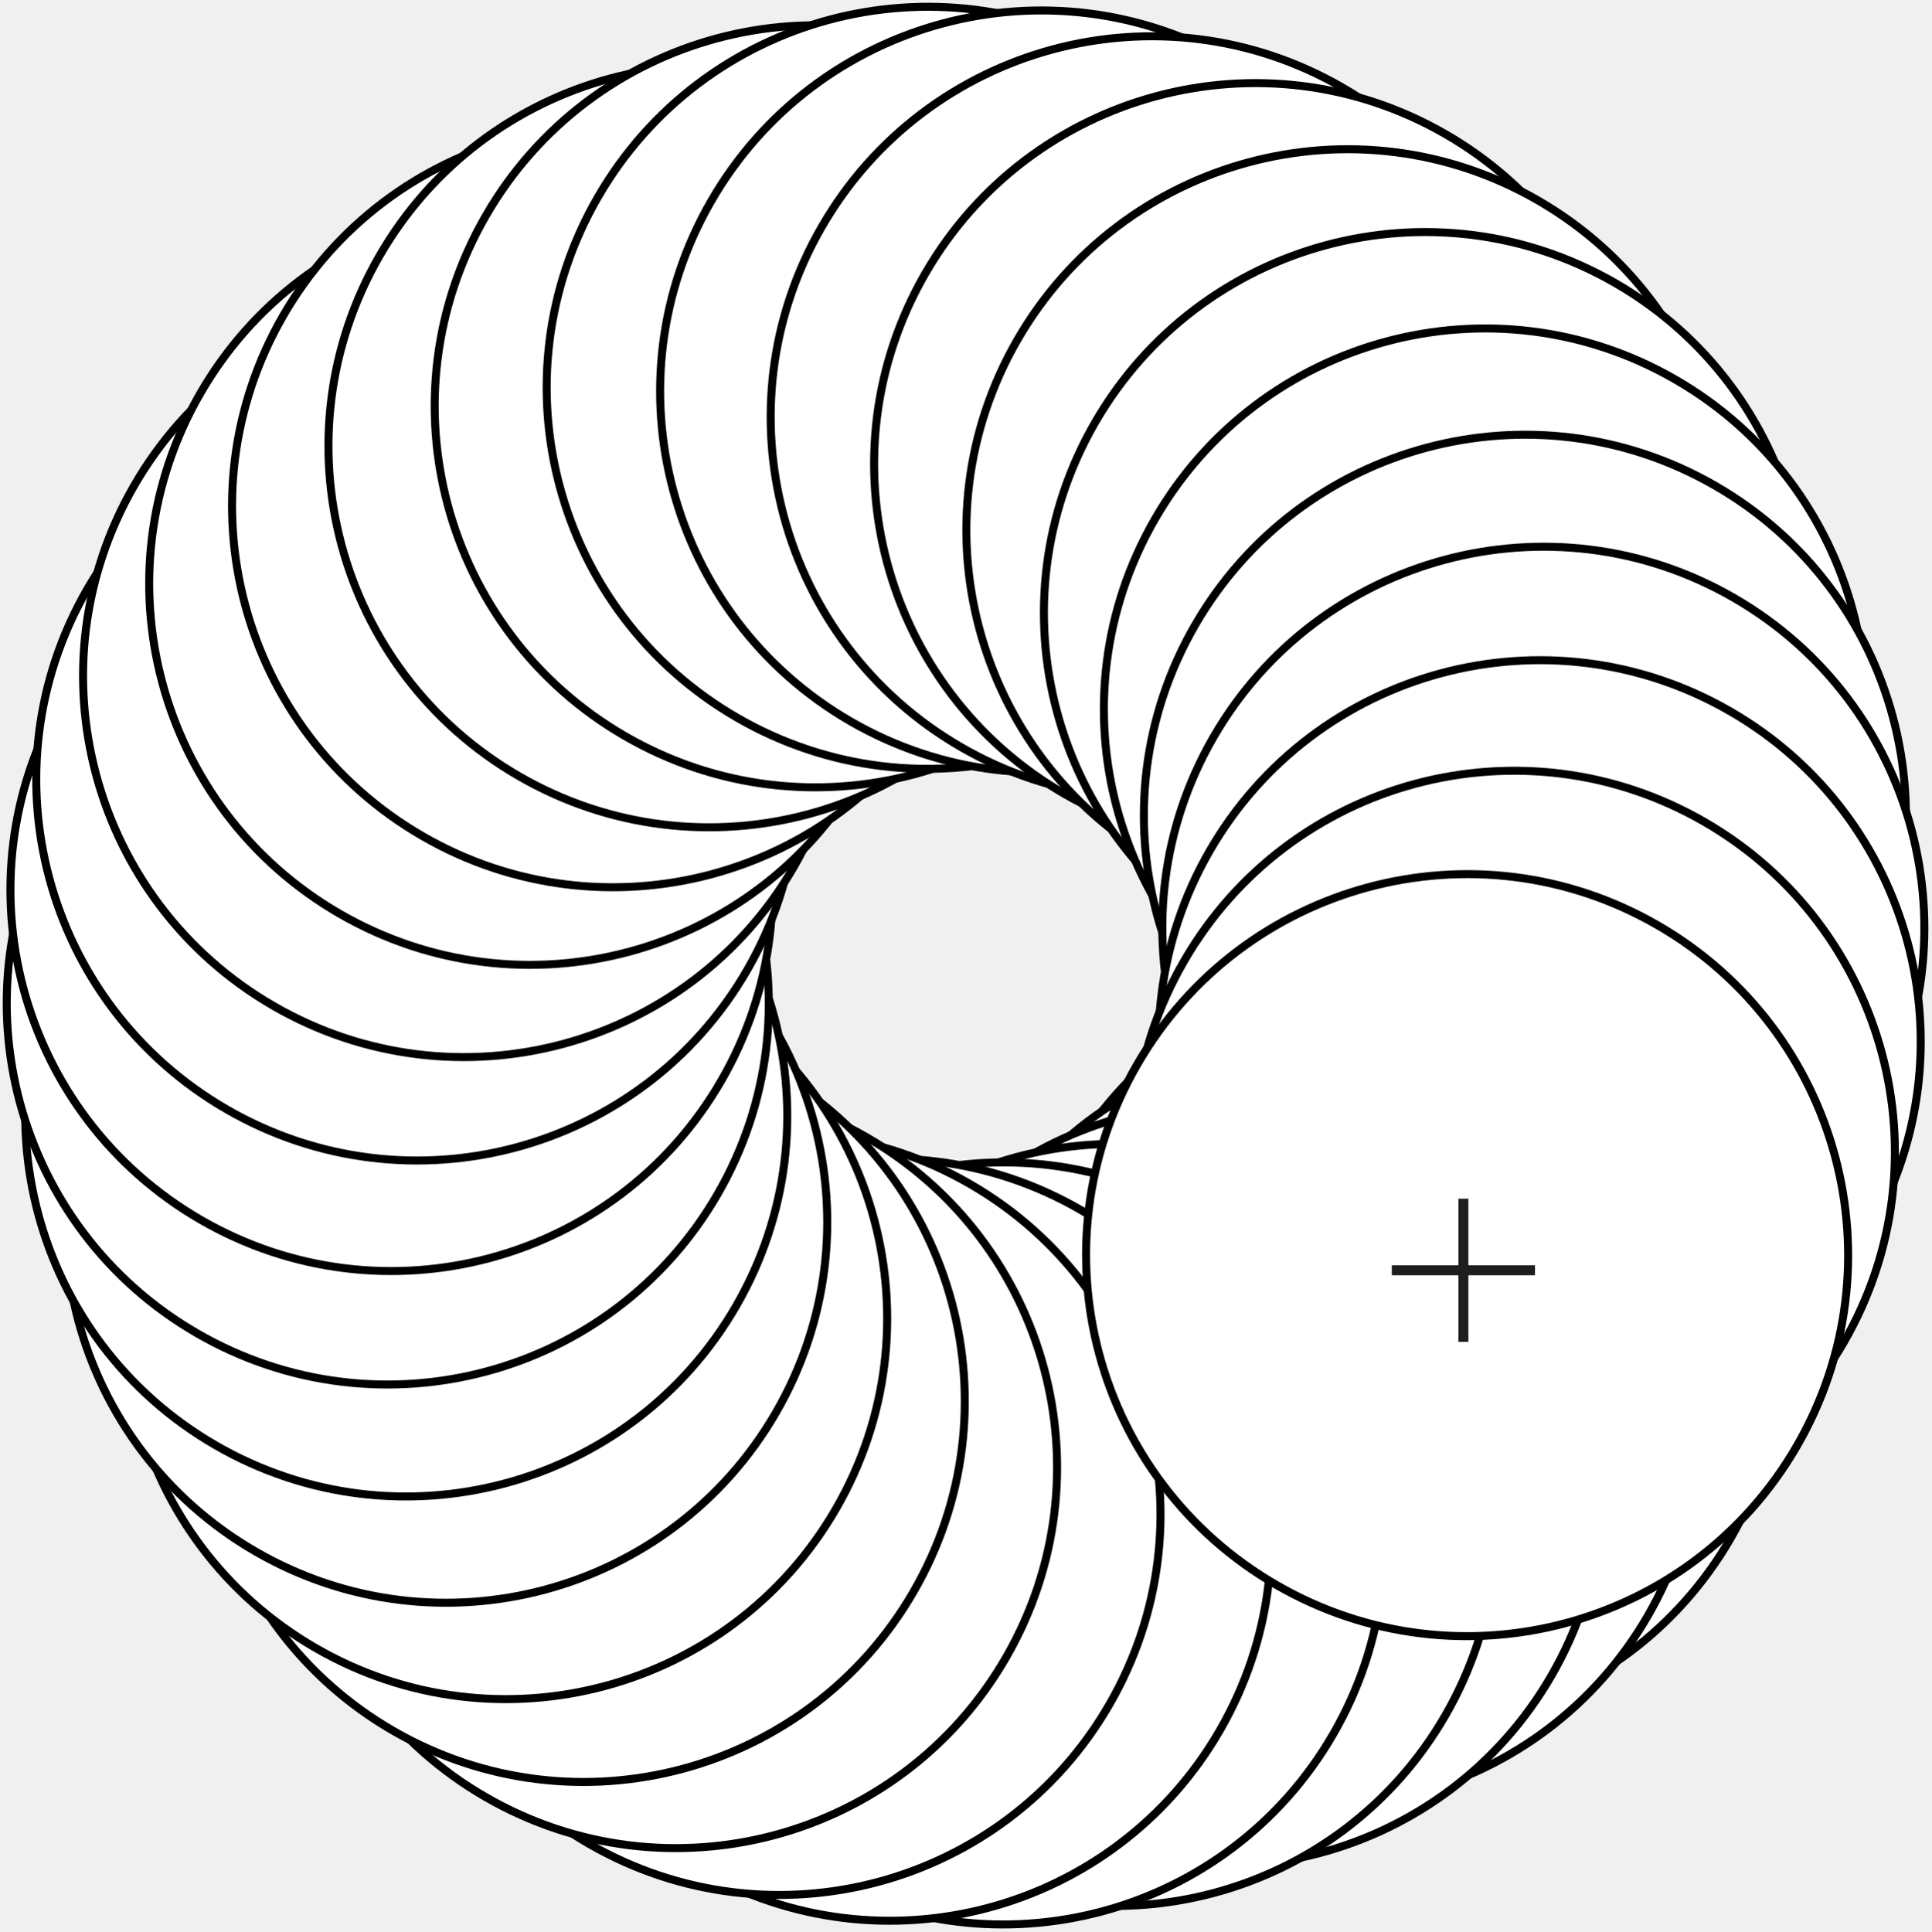
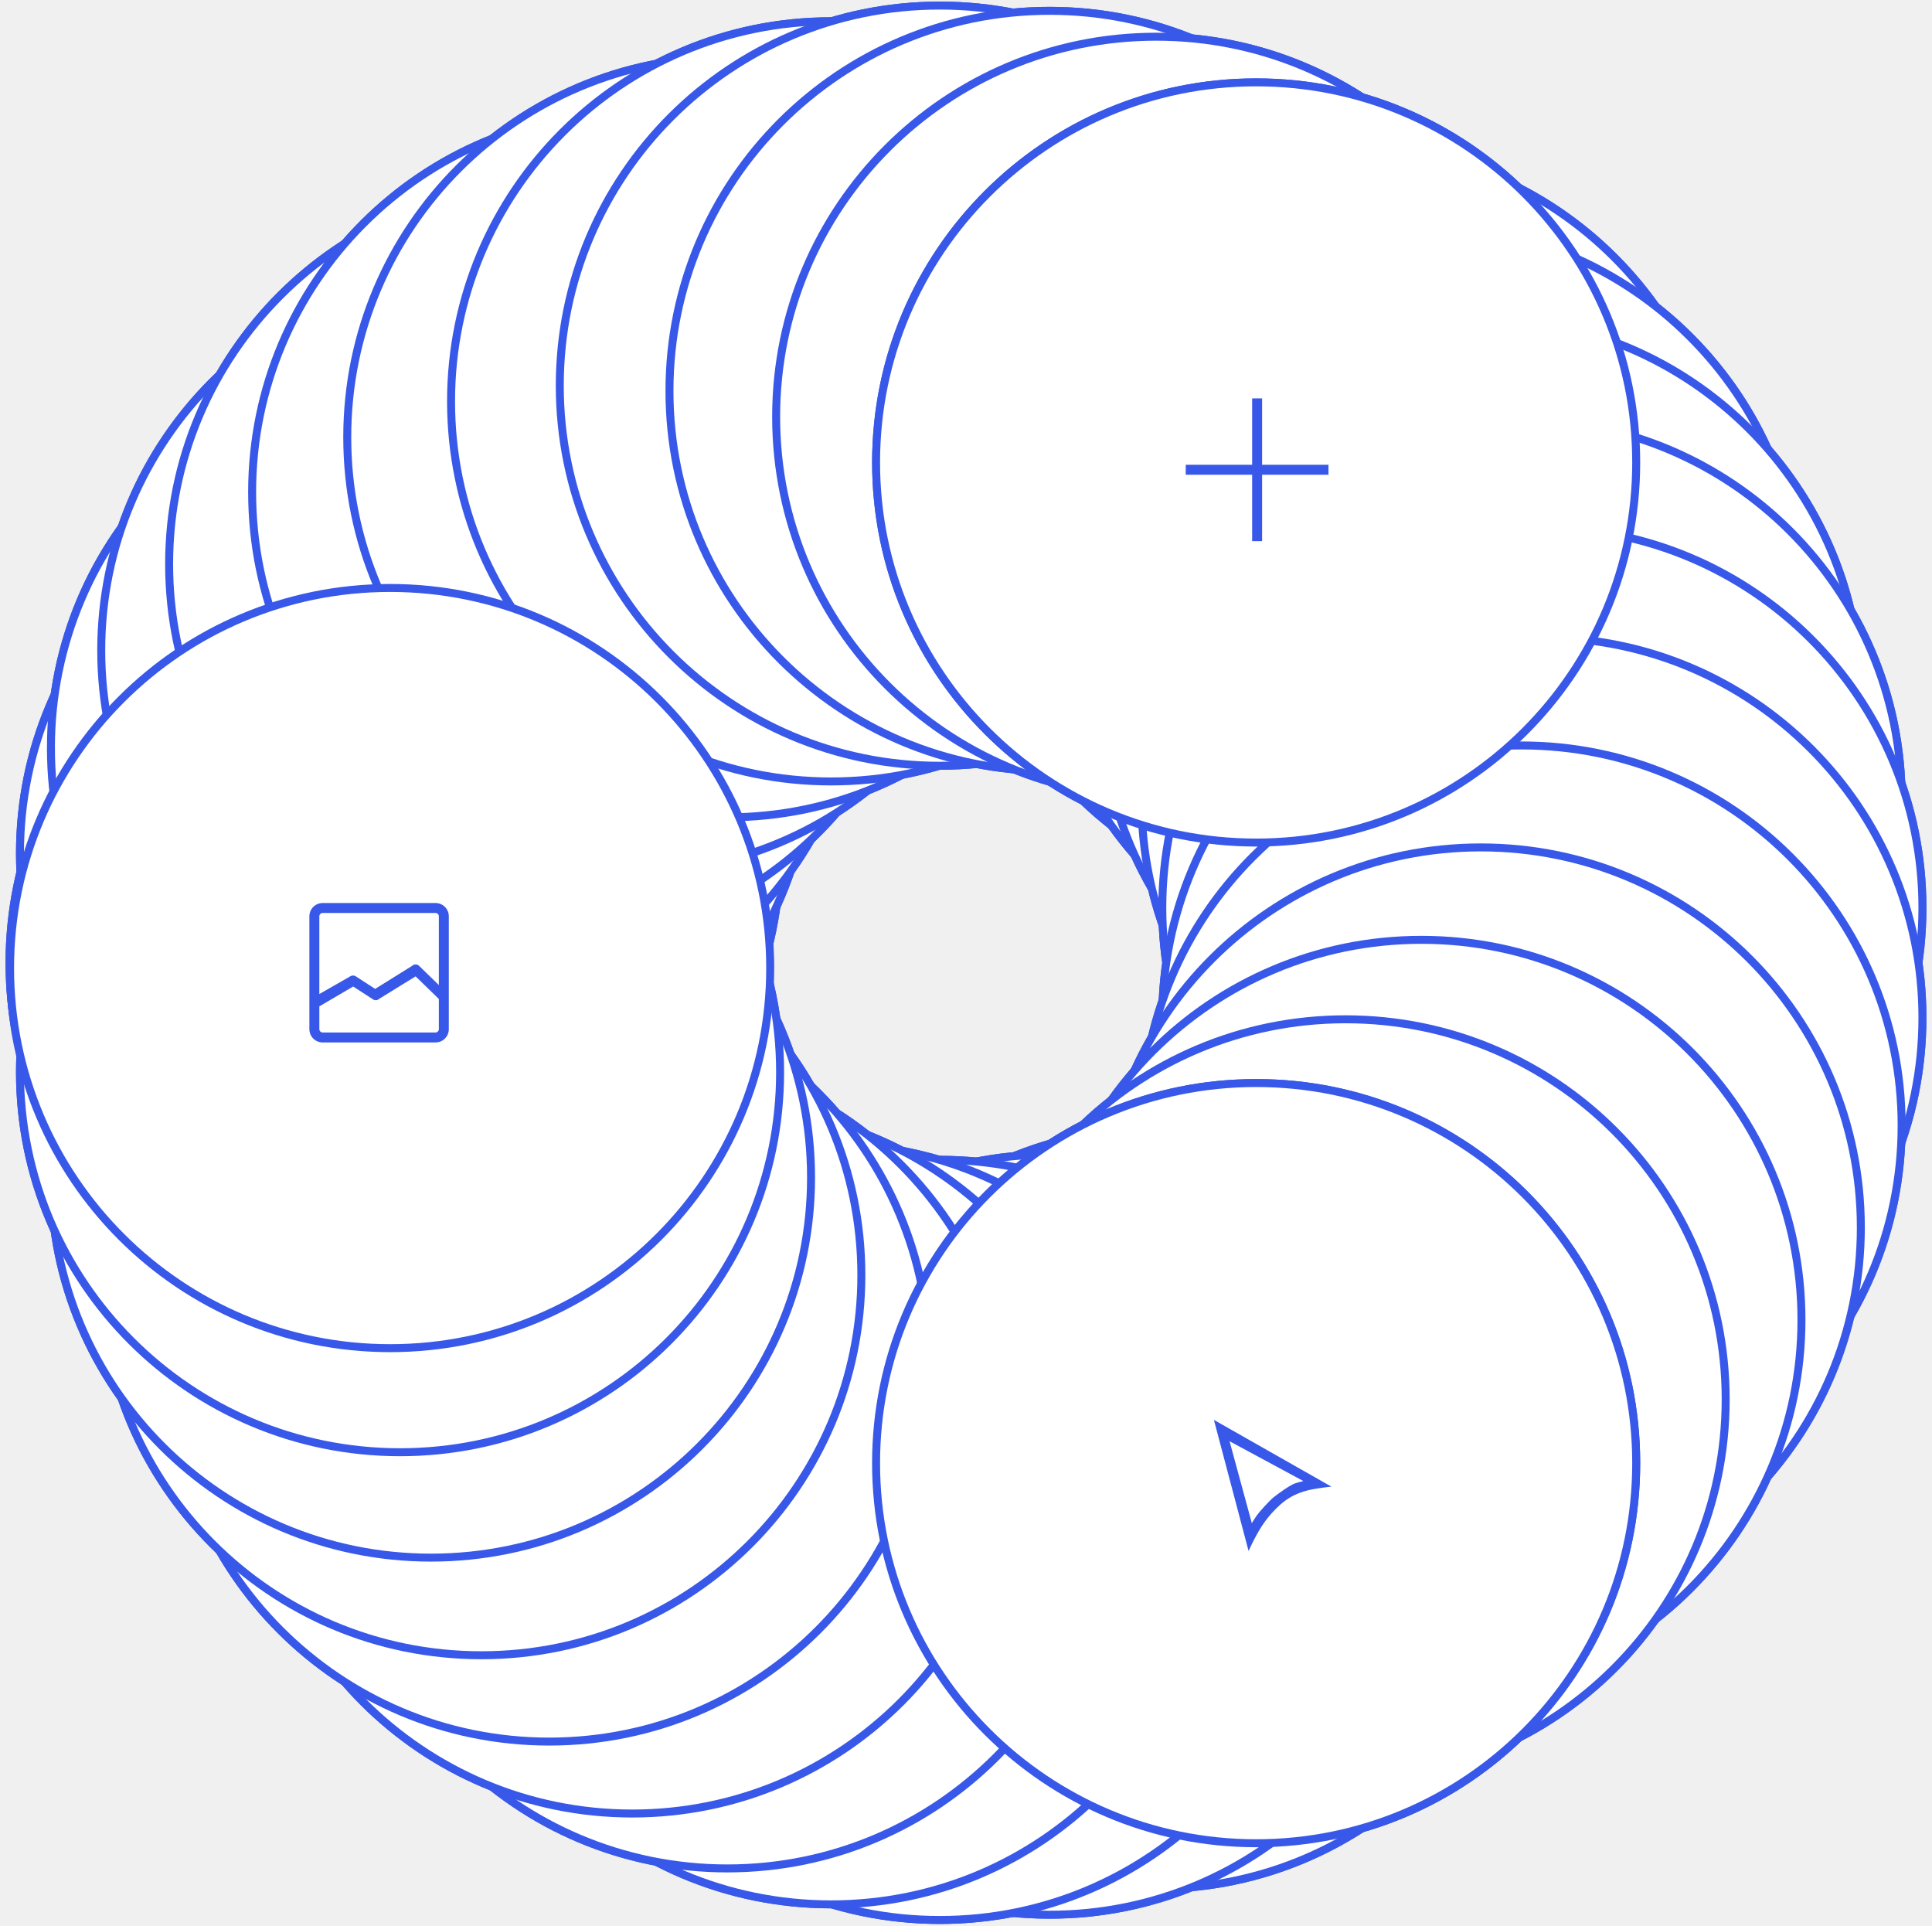
- <svg xmlns="http://www.w3.org/2000/svg" width="290" height="290" fill="none">
-   <g clip-path="url(#clip0_4147_25485)">
-     <path d="M269.845 217.08c15.797-27.361 6.422-62.349-20.94-78.146-27.361-15.797-62.349-6.423-78.146 20.939-15.797 27.362-6.422 62.349 20.939 78.147 27.362 15.797 62.349 6.422 78.147-20.94z" fill="#fff" stroke="#000" stroke-width="1.2" stroke-miterlimit="10" />
-     <path d="M259.914 230.938c15.797-27.361 6.422-62.349-20.939-78.146-27.362-15.797-62.35-6.423-78.147 20.939-15.797 27.362-6.422 62.349 20.939 78.147 27.362 15.797 62.35 6.422 78.147-20.94z" fill="#fff" stroke="#000" stroke-width="1.2" stroke-miterlimit="10" />
-     <path d="M247.472 242.592c15.797-27.361 6.422-62.349-20.94-78.146-27.361-15.798-62.349-6.423-78.146 20.939-15.797 27.362-6.423 62.349 20.939 78.147 27.362 15.797 62.349 6.422 78.147-20.94z" fill="#fff" stroke="#000" stroke-width="1.2" stroke-miterlimit="10" />
-     <path d="M232.991 251.59c15.797-27.361 6.422-62.349-20.94-78.146-27.361-15.798-62.349-6.423-78.146 20.939-15.797 27.362-6.423 62.349 20.939 78.147 27.362 15.797 62.349 6.422 78.147-20.94z" fill="#fff" stroke="#000" stroke-width="1.2" stroke-miterlimit="10" />
-     <path d="M217.043 257.591c15.797-27.362 6.423-62.349-20.939-78.146-27.362-15.798-62.349-6.423-78.147 20.939-15.797 27.362-6.422 62.349 20.94 78.146 27.361 15.798 62.349 6.423 78.146-20.939z" fill="#fff" stroke="#000" stroke-width="1.2" stroke-miterlimit="10" />
-     <path d="M200.221 260.371c15.797-27.362 6.422-62.349-20.939-78.146-27.362-15.798-62.35-6.423-78.147 20.939-15.797 27.362-6.422 62.349 20.939 78.146 27.362 15.798 62.35 6.423 78.147-20.939z" fill="#fff" stroke="#000" stroke-width="1.2" stroke-miterlimit="10" />
-     <path d="M183.191 259.816c15.797-27.362 6.422-62.349-20.939-78.147-27.362-15.797-62.35-6.422-78.147 20.94-15.797 27.361-6.422 62.349 20.939 78.146 27.362 15.797 62.35 6.423 78.147-20.939z" fill="#fff" stroke="#000" stroke-width="1.2" stroke-miterlimit="10" />
-     <path d="M166.595 255.944c15.798-27.362 6.423-62.349-20.939-78.147-27.362-15.797-62.35-6.422-78.147 20.94-15.797 27.361-6.422 62.349 20.94 78.146 27.362 15.797 62.349 6.423 78.146-20.939z" fill="#fff" stroke="#000" stroke-width="1.2" stroke-miterlimit="10" />
-     <path d="M151.063 248.909c15.797-27.361 6.423-62.349-20.939-78.146-27.362-15.798-62.35-6.423-78.147 20.939-15.797 27.362-6.422 62.349 20.94 78.147 27.361 15.797 62.349 6.422 78.146-20.94z" fill="#fff" stroke="#000" stroke-width="1.2" stroke-miterlimit="10" />
-     <path d="M137.205 238.977c15.797-27.362 6.423-62.349-20.939-78.147-27.362-15.797-62.35-6.422-78.147 20.94-15.797 27.361-6.422 62.349 20.94 78.146 27.361 15.797 62.349 6.423 78.146-20.939z" fill="#fff" stroke="#000" stroke-width="1.2" stroke-miterlimit="10" />
-     <path d="M125.55 226.538c15.797-27.362 6.422-62.349-20.94-78.147-27.361-15.797-62.349-6.422-78.146 20.94-15.797 27.361-6.422 62.349 20.94 78.146 27.361 15.797 62.348 6.423 78.146-20.939z" fill="#fff" stroke="#000" stroke-width="1.2" stroke-miterlimit="10" />
-     <path d="M116.55 212.063c15.797-27.362 6.423-62.349-20.94-78.147-27.361-15.797-62.348-6.422-78.146 20.94-15.797 27.362-6.422 62.349 20.94 78.146 27.361 15.798 62.349 6.423 78.146-20.939z" fill="#fff" stroke="#000" stroke-width="1.2" stroke-miterlimit="10" />
-     <path d="M110.546 196.104c15.798-27.361 6.423-62.349-20.94-78.146-27.36-15.797-62.348-6.422-78.146 20.939-15.797 27.362-6.422 62.349 20.94 78.147 27.361 15.797 62.349 6.422 78.146-20.94z" fill="#fff" stroke="#000" stroke-width="1.2" stroke-miterlimit="10" />
-     <path d="M107.771 179.293c15.797-27.362 6.422-62.349-20.94-78.146-27.361-15.798-62.349-6.423-78.146 20.939-15.797 27.362-6.422 62.349 20.94 78.147 27.361 15.797 62.349 6.422 78.146-20.94z" fill="#fff" stroke="#000" stroke-width="1.2" stroke-miterlimit="10" />
-     <path d="M108.325 162.255c15.797-27.361 6.422-62.349-20.94-78.146-27.361-15.797-62.349-6.423-78.146 20.939-15.797 27.362-6.423 62.349 20.94 78.147 27.36 15.797 62.348 6.422 78.146-20.94z" fill="#fff" stroke="#000" stroke-width="1.2" stroke-miterlimit="10" />
-     <path d="M112.201 145.655c15.798-27.362 6.423-62.35-20.939-78.147-27.362-15.797-62.35-6.422-78.146 20.94-15.798 27.362-6.423 62.349 20.939 78.146 27.362 15.798 62.349 6.423 78.146-20.939z" fill="#fff" stroke="#000" stroke-width="1.2" stroke-miterlimit="10" />
-     <path d="M119.231 130.126c15.797-27.362 6.423-62.35-20.94-78.147-27.36-15.797-62.348-6.422-78.146 20.94-15.797 27.362-6.422 62.349 20.94 78.146 27.361 15.798 62.349 6.423 78.146-20.939z" fill="#fff" stroke="#000" stroke-width="1.2" stroke-miterlimit="10" />
-     <path d="M129.162 116.276c15.797-27.362 6.423-62.35-20.939-78.147-27.362-15.797-62.35-6.422-78.147 20.94-15.797 27.361-6.422 62.349 20.94 78.146 27.361 15.797 62.349 6.423 78.146-20.939z" fill="#fff" stroke="#000" stroke-width="1.2" stroke-miterlimit="10" />
-     <path d="M141.604 104.62c15.798-27.361 6.423-62.349-20.939-78.146-27.362-15.797-62.35-6.423-78.147 20.94-15.797 27.361-6.422 62.348 20.94 78.146 27.362 15.797 62.349 6.422 78.146-20.94z" fill="#fff" stroke="#000" stroke-width="1.2" stroke-miterlimit="10" />
-     <path d="M156.079 95.618c15.797-27.362 6.423-62.35-20.939-78.147-27.362-15.797-62.35-6.422-78.147 20.94-15.797 27.361-6.422 62.349 20.94 78.146 27.361 15.797 62.349 6.423 78.146-20.94z" fill="#fff" stroke="#000" stroke-width="1.2" stroke-miterlimit="10" />
-     <path d="M172.033 89.615c15.797-27.361 6.422-62.349-20.94-78.146-27.361-15.797-62.349-6.423-78.146 20.94-15.797 27.361-6.422 62.348 20.94 78.146 27.361 15.797 62.348 6.422 78.146-20.94z" fill="#fff" stroke="#000" stroke-width="1.2" stroke-miterlimit="10" />
-     <path d="M188.849 86.838c15.797-27.361 6.422-62.349-20.94-78.146-27.361-15.797-62.349-6.423-78.146 20.94-15.797 27.361-6.423 62.348 20.939 78.146 27.362 15.797 62.349 6.422 78.147-20.94z" fill="#fff" stroke="#000" stroke-width="1.2" stroke-miterlimit="10" />
-     <path d="M205.885 87.39c15.797-27.361 6.422-62.349-20.939-78.146-27.362-15.797-62.35-6.422-78.147 20.94-15.797 27.361-6.422 62.349 20.939 78.146 27.362 15.797 62.35 6.422 78.147-20.94z" fill="#fff" stroke="#000" stroke-width="1.2" stroke-miterlimit="10" />
-     <path d="M222.487 91.264c15.797-27.361 6.422-62.349-20.939-78.146-27.362-15.798-62.349-6.423-78.147 20.94-15.797 27.36-6.422 62.348 20.94 78.146 27.361 15.797 62.349 6.422 78.146-20.94z" fill="#fff" stroke="#000" stroke-width="1.2" stroke-miterlimit="10" />
-     <path d="M238.019 98.297c15.797-27.362 6.423-62.349-20.939-78.146-27.362-15.798-62.349-6.423-78.147 20.939-15.797 27.362-6.422 62.349 20.94 78.146 27.361 15.798 62.349 6.423 78.146-20.939z" fill="#fff" stroke="#000" stroke-width="1.2" stroke-miterlimit="10" />
-     <path d="M251.871 108.227c15.797-27.362 6.422-62.35-20.939-78.147-27.362-15.797-62.35-6.422-78.147 20.94-15.797 27.361-6.422 62.349 20.939 78.146 27.362 15.797 62.35 6.422 78.147-20.939z" fill="#fff" stroke="#000" stroke-width="1.2" stroke-miterlimit="10" />
-     <path d="M263.52 120.665c15.797-27.361 6.422-62.349-20.939-78.146-27.362-15.797-62.349-6.422-78.147 20.94-15.797 27.361-6.422 62.348 20.939 78.146 27.362 15.797 62.35 6.422 78.147-20.94z" fill="#fff" stroke="#000" stroke-width="1.2" stroke-miterlimit="10" />
-     <path d="M272.526 135.14c15.797-27.361 6.422-62.349-20.939-78.146-27.362-15.797-62.35-6.423-78.147 20.94-15.797 27.361-6.422 62.348 20.939 78.146 27.362 15.797 62.349 6.422 78.147-20.94z" fill="#fff" stroke="#000" stroke-width="1.2" stroke-miterlimit="10" />
-     <path d="M278.53 151.099c15.797-27.362 6.422-62.35-20.94-78.147-27.361-15.797-62.349-6.422-78.146 20.94-15.797 27.361-6.423 62.349 20.939 78.146 27.362 15.797 62.349 6.423 78.147-20.939z" fill="#fff" stroke="#000" stroke-width="1.2" stroke-miterlimit="10" />
-     <path d="M281.299 167.916c15.797-27.361 6.422-62.349-20.94-78.146-27.361-15.797-62.349-6.423-78.146 20.939-15.797 27.362-6.423 62.349 20.939 78.147 27.362 15.797 62.349 6.422 78.147-20.94z" fill="#fff" stroke="#000" stroke-width="1.2" stroke-miterlimit="10" />
-     <path d="M280.751 184.957c15.798-27.361 6.423-62.349-20.939-78.146-27.362-15.798-62.349-6.423-78.147 20.939-15.797 27.362-6.422 62.349 20.94 78.147 27.362 15.797 62.349 6.422 78.146-20.94z" fill="#fff" stroke="#000" stroke-width="1.2" stroke-miterlimit="10" />
-     <path d="M276.875 201.558c15.797-27.362 6.422-62.349-20.94-78.147-27.361-15.797-62.349-6.422-78.146 20.94-15.798 27.361-6.423 62.349 20.939 78.146 27.362 15.797 62.349 6.423 78.147-20.939z" fill="#fff" stroke="#000" stroke-width="1.2" stroke-miterlimit="10" />
-     <path d="M269.851 217.082c15.797-27.362 6.423-62.349-20.939-78.146-27.362-15.798-62.349-6.423-78.147 20.939-15.797 27.362-6.422 62.349 20.94 78.146 27.361 15.798 62.349 6.423 78.146-20.939z" fill="#fff" stroke="#000" stroke-width="1.2" stroke-miterlimit="10" />
-     <path d="M219 191.5v10h1.5v-10h10V190h-10v-10H219v10h-10v1.5h10z" fill="#1E1E1E" />
+ <svg xmlns="http://www.w3.org/2000/svg" width="291" height="290" viewBox="0 0 291 290" fill="none">
+   <g clip-path="url(#a)">
+     <path fill="#fff" stroke="#3858E9" stroke-miterlimit="10" stroke-width="1.2" d="M1.436 145c0 31.616 25.63 57.246 57.246 57.246 31.617 0 57.247-25.63 57.247-57.246 0-31.617-25.63-57.246-57.247-57.246-31.616 0-57.246 25.629-57.246 57.246Z" />
+     <path fill="#fff" stroke="#3858E9" stroke-miterlimit="10" stroke-width="1.2" d="M3.008 128.532c0 31.616 25.63 57.246 57.247 57.246 31.616 0 57.246-25.63 57.246-57.246 0-31.617-25.63-57.247-57.246-57.247-31.617 0-57.247 25.63-57.247 57.247Z" />
+     <path fill="#fff" stroke="#3858E9" stroke-miterlimit="10" stroke-width="1.2" d="M7.67 112.658c0 31.616 25.63 57.246 57.245 57.246 31.617 0 57.247-25.63 57.247-57.246 0-31.616-25.63-57.246-57.247-57.246-31.616 0-57.246 25.63-57.246 57.246Z" />
+     <path fill="#fff" stroke="#3858E9" stroke-miterlimit="10" stroke-width="1.2" d="M15.247 97.956c0 31.616 25.63 57.246 57.246 57.246 31.617 0 57.247-25.63 57.247-57.246 0-31.617-25.63-57.247-57.247-57.247-31.616 0-57.246 25.63-57.246 57.247Z" />
+     <path fill="#fff" stroke="#3858E9" stroke-miterlimit="10" stroke-width="1.2" d="M25.473 84.953c0 31.616 25.63 57.246 57.247 57.246 31.616 0 57.246-25.63 57.246-57.246 0-31.616-25.63-57.246-57.246-57.246-31.617 0-57.247 25.63-57.247 57.246Z" />
+     <path fill="#fff" stroke="#3858E9" stroke-miterlimit="10" stroke-width="1.2" d="M37.976 74.126c0 31.616 25.63 57.247 57.246 57.247 31.617 0 57.247-25.63 57.247-57.247 0-31.616-25.63-57.246-57.246-57.246-31.617 0-57.247 25.63-57.247 57.246Z" />
+     <path fill="#fff" stroke="#3858E9" stroke-miterlimit="10" stroke-width="1.2" d="M52.303 65.85c0 31.616 25.63 57.246 57.246 57.246 31.616 0 57.246-25.63 57.246-57.246 0-31.616-25.63-57.246-57.246-57.246-31.616 0-57.246 25.63-57.246 57.246Z" />
+     <path fill="#fff" stroke="#3858E9" stroke-miterlimit="10" stroke-width="1.2" d="M67.938 60.444c0 31.617 25.63 57.247 57.246 57.247 31.616 0 57.246-25.63 57.246-57.247 0-31.616-25.63-57.246-57.246-57.246-31.616 0-57.246 25.63-57.246 57.246Z" />
+     <path fill="#fff" stroke="#3858E9" stroke-miterlimit="10" stroke-width="1.2" d="M84.314 58.084c0 31.617 25.63 57.247 57.246 57.247 31.617 0 57.247-25.63 57.247-57.247 0-31.616-25.63-57.246-57.247-57.246-31.616 0-57.246 25.63-57.246 57.246Z" />
+     <path fill="#fff" stroke="#3858E9" stroke-miterlimit="10" stroke-width="1.2" d="M100.836 58.877c0 31.616 25.63 57.246 57.246 57.246 31.616 0 57.246-25.63 57.246-57.246 0-31.617-25.63-57.247-57.246-57.247-31.616 0-57.246 25.63-57.246 57.247Z" />
+     <path fill="#fff" stroke="#3858E9" stroke-miterlimit="10" stroke-width="1.2" d="M116.904 62.774c0 31.617 25.63 57.247 57.247 57.247 31.616 0 57.246-25.63 57.246-57.247 0-31.616-25.63-57.246-57.246-57.246-31.617 0-57.247 25.63-57.247 57.246Z" />
+     <path fill="#fff" stroke="#3858E9" stroke-miterlimit="10" stroke-width="1.2" d="M131.961 69.65c0 31.616 25.63 57.246 57.246 57.246 31.616 0 57.246-25.63 57.246-57.246 0-31.616-25.63-57.246-57.246-57.246-31.616 0-57.246 25.63-57.246 57.246Z" />
+     <path fill="#fff" stroke="#3858E9" stroke-miterlimit="10" stroke-width="1.2" d="M145.432 79.242c0 31.617 25.63 57.247 57.246 57.247 31.616 0 57.246-25.63 57.246-57.247 0-31.616-25.63-57.246-57.246-57.246-31.616 0-57.246 25.63-57.246 57.246Z" />
+     <path fill="#fff" stroke="#3858E9" stroke-miterlimit="10" stroke-width="1.2" d="M156.847 91.21c0 31.617 25.63 57.247 57.246 57.247 31.616 0 57.246-25.63 57.246-57.246 0-31.616-25.63-57.246-57.246-57.246-31.616 0-57.246 25.63-57.246 57.246Z" />
+     <path fill="#fff" stroke="#3858E9" stroke-miterlimit="10" stroke-width="1.2" d="M165.79 105.128c0 31.617 25.63 57.247 57.246 57.247 31.616 0 57.246-25.63 57.246-57.247 0-31.616-25.63-57.246-57.246-57.246-31.616 0-57.246 25.63-57.246 57.246Z" />
+     <path fill="#fff" stroke="#3858E9" stroke-miterlimit="10" stroke-width="1.2" d="M171.934 120.485c0 31.616 25.63 57.246 57.246 57.246 31.617 0 57.247-25.63 57.247-57.246 0-31.617-25.63-57.246-57.247-57.246-31.616 0-57.246 25.63-57.246 57.246Z" />
+     <path fill="#fff" stroke="#3858E9" stroke-miterlimit="10" stroke-width="1.2" d="M175.066 136.733c0 31.616 25.63 57.246 57.246 57.246 31.617 0 57.247-25.63 57.247-57.246 0-31.617-25.63-57.247-57.247-57.247-31.616 0-57.246 25.63-57.246 57.247Z" />
+     <path fill="#fff" stroke="#3858E9" stroke-miterlimit="10" stroke-width="1.2" d="M175.066 153.268c0 31.617 25.63 57.247 57.246 57.247 31.617 0 57.247-25.63 57.247-57.247 0-31.616-25.63-57.246-57.247-57.246-31.616 0-57.246 25.63-57.246 57.246Z" />
+     <path fill="#fff" stroke="#3858E9" stroke-miterlimit="10" stroke-width="1.2" d="M171.934 169.516c0 31.616 25.63 57.246 57.246 57.246 31.617 0 57.247-25.63 57.247-57.246 0-31.616-25.63-57.246-57.247-57.246-31.616 0-57.246 25.63-57.246 57.246Z" />
+     <path fill="#fff" stroke="#3858E9" stroke-miterlimit="10" stroke-width="1.2" d="M165.79 184.873c0 31.616 25.63 57.246 57.246 57.246 31.616 0 57.246-25.63 57.246-57.246 0-31.617-25.63-57.247-57.246-57.247-31.616 0-57.246 25.63-57.246 57.247Z" />
+     <path fill="#fff" stroke="#3858E9" stroke-miterlimit="10" stroke-width="1.2" d="M156.847 198.79c0 31.616 25.63 57.246 57.246 57.246 31.616 0 57.246-25.63 57.246-57.246 0-31.616-25.63-57.246-57.246-57.246-31.616 0-57.246 25.63-57.246 57.246Z" />
+     <path fill="#fff" stroke="#3858E9" stroke-miterlimit="10" stroke-width="1.2" d="M145.432 210.759c0 31.616 25.63 57.246 57.246 57.246 31.616 0 57.246-25.63 57.246-57.246 0-31.617-25.63-57.247-57.246-57.247-31.616 0-57.246 25.63-57.246 57.247Z" />
+     <path fill="#fff" stroke="#3858E9" stroke-miterlimit="10" stroke-width="1.2" d="M131.961 220.359c0 31.616 25.63 57.246 57.246 57.246 31.616 0 57.246-25.63 57.246-57.246 0-31.616-25.63-57.246-57.246-57.246-31.616 0-57.246 25.63-57.246 57.246Z" />
+     <path fill="#fff" stroke="#3858E9" stroke-miterlimit="10" stroke-width="1.2" d="M116.904 227.227c0 31.616 25.63 57.246 57.247 57.246 31.616 0 57.246-25.63 57.246-57.246 0-31.617-25.63-57.247-57.246-57.247-31.617 0-57.247 25.63-57.247 57.247Z" />
+     <path fill="#fff" stroke="#3858E9" stroke-miterlimit="10" stroke-width="1.2" d="M100.836 231.124c0 31.617 25.63 57.247 57.246 57.247 31.616 0 57.246-25.63 57.246-57.247 0-31.616-25.63-57.246-57.246-57.246-31.616 0-57.246 25.63-57.246 57.246Z" />
+     <path fill="#fff" stroke="#3858E9" stroke-miterlimit="10" stroke-width="1.2" d="M84.314 231.917c0 31.616 25.63 57.246 57.246 57.246 31.617 0 57.247-25.63 57.247-57.246 0-31.616-25.63-57.246-57.247-57.246-31.616 0-57.246 25.63-57.246 57.246Z" />
+     <path fill="#fff" stroke="#3858E9" stroke-miterlimit="10" stroke-width="1.2" d="M67.938 229.565c0 31.616 25.63 57.246 57.246 57.246 31.616 0 57.246-25.63 57.246-57.246 0-31.617-25.63-57.247-57.246-57.247-31.616 0-57.246 25.63-57.246 57.247Z" />
+     <path fill="#fff" stroke="#3858E9" stroke-miterlimit="10" stroke-width="1.2" d="M52.303 224.151c0 31.617 25.63 57.247 57.246 57.247 31.616 0 57.246-25.63 57.246-57.247 0-31.616-25.63-57.246-57.246-57.246-31.616 0-57.246 25.63-57.246 57.246Z" />
+     <path fill="#fff" stroke="#3858E9" stroke-miterlimit="10" stroke-width="1.2" d="M37.976 215.883c0 31.616 25.63 57.246 57.246 57.246 31.617 0 57.247-25.63 57.247-57.246 0-31.617-25.63-57.247-57.246-57.247-31.617 0-57.247 25.63-57.247 57.247Z" />
+     <path fill="#fff" stroke="#3858E9" stroke-miterlimit="10" stroke-width="1.2" d="M25.473 205.048c0 31.616 25.63 57.246 57.247 57.246 31.616 0 57.246-25.63 57.246-57.246 0-31.616-25.63-57.246-57.246-57.246-31.617 0-57.247 25.63-57.247 57.246Z" />
+     <path fill="#fff" stroke="#3858E9" stroke-miterlimit="10" stroke-width="1.2" d="M15.247 192.045c0 31.617 25.63 57.247 57.246 57.247 31.617 0 57.247-25.63 57.247-57.247 0-31.616-25.63-57.246-57.247-57.246-31.616 0-57.246 25.63-57.246 57.246Z" />
+     <path fill="#fff" stroke="#3858E9" stroke-miterlimit="10" stroke-width="1.2" d="M7.67 177.343c0 31.616 25.63 57.246 57.245 57.246 31.617 0 57.247-25.63 57.247-57.246 0-31.616-25.63-57.246-57.247-57.246-31.616 0-57.246 25.63-57.246 57.246Z" />
+     <path fill="#fff" stroke="#3858E9" stroke-miterlimit="10" stroke-width="1.2" d="M3.008 161.469c0 31.617 25.63 57.247 57.247 57.247 31.616 0 57.246-25.63 57.246-57.247 0-31.616-25.63-57.246-57.246-57.246-31.617 0-57.247 25.63-57.247 57.246Z" />
+     <path fill="#fff" stroke="#3858E9" stroke-miterlimit="10" stroke-width="1.2" d="M1.436 145c0 31.616 25.63 57.246 57.246 57.246 31.617 0 57.247-25.63 57.247-57.246 0-31.617-25.63-57.246-57.247-57.246-31.616 0-57.246 25.629-57.246 57.246Z" />
+     <path fill="#fff" stroke="#3858E9" stroke-miterlimit="10" stroke-width="1.2" d="M3.008 128.532c0 31.616 25.63 57.246 57.247 57.246 31.616 0 57.246-25.63 57.246-57.246 0-31.617-25.63-57.247-57.246-57.247-31.617 0-57.247 25.63-57.247 57.247Z" />
+     <path fill="#fff" stroke="#3858E9" stroke-miterlimit="10" stroke-width="1.2" d="M7.67 112.658c0 31.616 25.63 57.246 57.245 57.246 31.617 0 57.247-25.63 57.247-57.246 0-31.616-25.63-57.246-57.247-57.246-31.616 0-57.246 25.63-57.246 57.246Z" />
+     <path fill="#fff" stroke="#3858E9" stroke-miterlimit="10" stroke-width="1.2" d="M15.247 97.956c0 31.616 25.63 57.246 57.246 57.246 31.617 0 57.247-25.63 57.247-57.246 0-31.617-25.63-57.247-57.247-57.247-31.616 0-57.246 25.63-57.246 57.247Z" />
+     <path fill="#fff" stroke="#3858E9" stroke-miterlimit="10" stroke-width="1.2" d="M25.473 84.953c0 31.616 25.63 57.246 57.247 57.246 31.616 0 57.246-25.63 57.246-57.246 0-31.616-25.63-57.246-57.246-57.246-31.617 0-57.247 25.63-57.247 57.246Z" />
+     <path fill="#fff" stroke="#3858E9" stroke-miterlimit="10" stroke-width="1.2" d="M37.976 74.126c0 31.616 25.63 57.247 57.246 57.247 31.617 0 57.247-25.63 57.247-57.247 0-31.616-25.63-57.246-57.246-57.246-31.617 0-57.247 25.63-57.247 57.246Z" />
+     <path fill="#fff" stroke="#3858E9" stroke-miterlimit="10" stroke-width="1.2" d="M52.303 65.85c0 31.616 25.63 57.246 57.246 57.246 31.616 0 57.246-25.63 57.246-57.246 0-31.616-25.63-57.246-57.246-57.246-31.616 0-57.246 25.63-57.246 57.246Z" />
+     <path fill="#fff" stroke="#3858E9" stroke-miterlimit="10" stroke-width="1.2" d="M67.938 60.444c0 31.617 25.63 57.247 57.246 57.247 31.616 0 57.246-25.63 57.246-57.247 0-31.616-25.63-57.246-57.246-57.246-31.616 0-57.246 25.63-57.246 57.246Z" />
+     <path fill="#fff" stroke="#3858E9" stroke-miterlimit="10" stroke-width="1.2" d="M84.314 58.084c0 31.617 25.63 57.247 57.246 57.247 31.617 0 57.247-25.63 57.247-57.247 0-31.616-25.63-57.246-57.247-57.246-31.616 0-57.246 25.63-57.246 57.246Z" />
+     <path fill="#fff" stroke="#3858E9" stroke-miterlimit="10" stroke-width="1.2" d="M100.836 58.877c0 31.616 25.63 57.246 57.246 57.246 31.616 0 57.246-25.63 57.246-57.246 0-31.617-25.63-57.247-57.246-57.247-31.616 0-57.246 25.63-57.246 57.247Z" />
+     <path fill="#fff" stroke="#3858E9" stroke-miterlimit="10" stroke-width="1.2" d="M116.904 62.774c0 31.617 25.63 57.247 57.247 57.247 31.616 0 57.246-25.63 57.246-57.247 0-31.616-25.63-57.246-57.246-57.246-31.617 0-57.247 25.63-57.247 57.246Z" />
+     <path fill="#fff" stroke="#3858E9" stroke-miterlimit="10" stroke-width="1.2" d="M131.961 69.65c0 31.616 25.63 57.246 57.246 57.246 31.616 0 57.246-25.63 57.246-57.246 0-31.616-25.63-57.246-57.246-57.246-31.616 0-57.246 25.63-57.246 57.246Z" />
+     <path fill="#fff" stroke="#3858E9" stroke-miterlimit="10" stroke-width="1.2" d="M145.432 79.242c0 31.617 25.63 57.247 57.246 57.247 31.616 0 57.246-25.63 57.246-57.247 0-31.616-25.63-57.246-57.246-57.246-31.616 0-57.246 25.63-57.246 57.246Z" />
+     <path fill="#fff" stroke="#3858E9" stroke-miterlimit="10" stroke-width="1.2" d="M156.847 91.21c0 31.617 25.63 57.247 57.246 57.247 31.616 0 57.246-25.63 57.246-57.246 0-31.616-25.63-57.246-57.246-57.246-31.616 0-57.246 25.63-57.246 57.246Z" />
+     <path fill="#fff" stroke="#3858E9" stroke-miterlimit="10" stroke-width="1.2" d="M165.79 105.128c0 31.617 25.63 57.247 57.246 57.247 31.616 0 57.246-25.63 57.246-57.247 0-31.616-25.63-57.246-57.246-57.246-31.616 0-57.246 25.63-57.246 57.246Z" />
+     <path fill="#fff" stroke="#3858E9" stroke-miterlimit="10" stroke-width="1.2" d="M171.934 120.485c0 31.616 25.63 57.246 57.246 57.246 31.617 0 57.247-25.63 57.247-57.246 0-31.617-25.63-57.246-57.247-57.246-31.616 0-57.246 25.63-57.246 57.246Z" />
+     <path fill="#fff" stroke="#3858E9" stroke-miterlimit="10" stroke-width="1.2" d="M175.066 136.733c0 31.616 25.63 57.246 57.246 57.246 31.617 0 57.247-25.63 57.247-57.246 0-31.617-25.63-57.247-57.247-57.247-31.616 0-57.246 25.63-57.246 57.247Z" />
+     <path fill="#fff" stroke="#3858E9" stroke-miterlimit="10" stroke-width="1.2" d="M175.066 153.268c0 31.617 25.63 57.247 57.246 57.247 31.617 0 57.247-25.63 57.247-57.247 0-31.616-25.63-57.246-57.247-57.246-31.616 0-57.246 25.63-57.246 57.246Z" />
+     <path fill="#fff" stroke="#3858E9" stroke-miterlimit="10" stroke-width="1.2" d="M171.934 169.516c0 31.616 25.63 57.246 57.246 57.246 31.617 0 57.247-25.63 57.247-57.246 0-31.616-25.63-57.246-57.247-57.246-31.616 0-57.246 25.63-57.246 57.246Z" />
+     <path fill="#fff" stroke="#3858E9" stroke-miterlimit="10" stroke-width="1.2" d="M165.79 184.873c0 31.616 25.63 57.246 57.246 57.246 31.616 0 57.246-25.63 57.246-57.246 0-31.617-25.63-57.247-57.246-57.247-31.616 0-57.246 25.63-57.246 57.247Z" />
+     <path fill="#fff" stroke="#3858E9" stroke-miterlimit="10" stroke-width="1.2" d="M156.847 198.79c0 31.616 25.63 57.246 57.246 57.246 31.616 0 57.246-25.63 57.246-57.246 0-31.616-25.63-57.246-57.246-57.246-31.616 0-57.246 25.63-57.246 57.246Z" />
+     <path fill="#fff" stroke="#3858E9" stroke-miterlimit="10" stroke-width="1.2" d="M145.432 210.759c0 31.616 25.63 57.246 57.246 57.246 31.616 0 57.246-25.63 57.246-57.246 0-31.617-25.63-57.247-57.246-57.247-31.616 0-57.246 25.63-57.246 57.247Z" />
+     <path fill="#fff" stroke="#3858E9" stroke-miterlimit="10" stroke-width="1.2" d="M131.961 220.359c0 31.616 25.63 57.246 57.246 57.246 31.616 0 57.246-25.63 57.246-57.246 0-31.616-25.63-57.246-57.246-57.246-31.616 0-57.246 25.63-57.246 57.246Z" />
+     <path fill="#fff" stroke="#3858E9" stroke-miterlimit="10" stroke-width="1.2" d="M116.904 227.227c0 31.616 25.63 57.246 57.247 57.246 31.616 0 57.246-25.63 57.246-57.246 0-31.617-25.63-57.247-57.246-57.247-31.617 0-57.247 25.63-57.247 57.247Z" />
+     <path fill="#fff" stroke="#3858E9" stroke-miterlimit="10" stroke-width="1.2" d="M100.836 231.124c0 31.617 25.63 57.247 57.246 57.247 31.616 0 57.246-25.63 57.246-57.247 0-31.616-25.63-57.246-57.246-57.246-31.616 0-57.246 25.63-57.246 57.246Z" />
+     <path fill="#fff" stroke="#3858E9" stroke-miterlimit="10" stroke-width="1.2" d="M84.314 231.917c0 31.616 25.63 57.246 57.246 57.246 31.617 0 57.247-25.63 57.247-57.246 0-31.616-25.63-57.246-57.247-57.246-31.616 0-57.246 25.63-57.246 57.246Z" />
+     <path fill="#fff" stroke="#3858E9" stroke-miterlimit="10" stroke-width="1.2" d="M67.938 229.565c0 31.616 25.63 57.246 57.246 57.246 31.616 0 57.246-25.63 57.246-57.246 0-31.617-25.63-57.247-57.246-57.247-31.616 0-57.246 25.63-57.246 57.247Z" />
+     <path fill="#fff" stroke="#3858E9" stroke-miterlimit="10" stroke-width="1.2" d="M52.303 224.151c0 31.617 25.63 57.247 57.246 57.247 31.616 0 57.246-25.63 57.246-57.247 0-31.616-25.63-57.246-57.246-57.246-31.616 0-57.246 25.63-57.246 57.246Z" />
+     <path fill="#fff" stroke="#3858E9" stroke-miterlimit="10" stroke-width="1.2" d="M37.976 215.883c0 31.616 25.63 57.246 57.246 57.246 31.617 0 57.247-25.63 57.247-57.246 0-31.617-25.63-57.247-57.246-57.247-31.617 0-57.247 25.63-57.247 57.247Z" />
+     <path fill="#fff" stroke="#3858E9" stroke-miterlimit="10" stroke-width="1.2" d="M25.473 205.048c0 31.616 25.63 57.246 57.247 57.246 31.616 0 57.246-25.63 57.246-57.246 0-31.616-25.63-57.246-57.246-57.246-31.617 0-57.247 25.63-57.247 57.246Z" />
+     <path fill="#fff" stroke="#3858E9" stroke-miterlimit="10" stroke-width="1.2" d="M15.247 192.045c0 31.617 25.63 57.247 57.246 57.247 31.617 0 57.247-25.63 57.247-57.247 0-31.616-25.63-57.246-57.247-57.246-31.616 0-57.246 25.63-57.246 57.246Z" />
+     <path fill="#fff" stroke="#3858E9" stroke-miterlimit="10" stroke-width="1.2" d="M7.67 177.343c0 31.616 25.63 57.246 57.245 57.246 31.617 0 57.247-25.63 57.247-57.246 0-31.616-25.63-57.246-57.247-57.246-31.616 0-57.246 25.63-57.246 57.246Z" />
+     <path fill="#fff" stroke="#3858E9" stroke-miterlimit="10" stroke-width="1.2" d="M3.008 161.469c0 31.617 25.63 57.247 57.247 57.247 31.616 0 57.246-25.63 57.246-57.247 0-31.616-25.63-57.246-57.246-57.246-31.617 0-57.247 25.63-57.247 57.246Z" />
+     <path fill="#fff" stroke="#3858E9" stroke-miterlimit="10" stroke-width="1.2" d="M1.517 145.797c0 31.616 25.63 57.246 57.246 57.246 31.616 0 57.246-25.63 57.246-57.246 0-31.616-25.63-57.246-57.246-57.246-31.616 0-57.246 25.63-57.246 57.246ZM131.954 69.648c0 31.617 25.63 57.247 57.247 57.247 31.616 0 57.246-25.63 57.246-57.247 0-31.616-25.63-57.246-57.246-57.246-31.617 0-57.247 25.63-57.247 57.246Z" />
+     <path fill="#3858E9" fill-rule="evenodd" d="M48.6 137.5h17a.5.5 0 0 1 .5.5v10.357l-2.978-2.895a.75.75 0 0 0-1.046 0l-5.57 3.472-2.928-1.897a.75.75 0 0 0-.85.024l-4.629 2.646V138a.5.5 0 0 1 .5-.5Zm-.5 14.064V155a.5.5 0 0 0 .5.5h17a.5.5 0 0 0 .5-.5v-4.597l-.024.024-3.477-3.381-5.477 3.381a.749.749 0 0 1-.93.091l-2.996-1.941-5.097 2.987ZM46.6 138a2 2 0 0 1 2-2h17a2 2 0 0 1 2 2v17a2 2 0 0 1-2 2h-17a2 2 0 0 1-2-2v-17Z" clip-rule="evenodd" />
+     <path fill="#fff" stroke="#3858E9" stroke-miterlimit="10" stroke-width="1.2" d="M131.954 220.359c0 31.616 25.63 57.246 57.247 57.246 31.616 0 57.246-25.63 57.246-57.246 0-31.616-25.63-57.246-57.246-57.246-31.617 0-57.247 25.63-57.247 57.246Z" />
+     <path fill="#3858E9" fill-rule="evenodd" d="M189.085 231.51c-.609 1.147-1.023 2.08-1.023 2.08l-5.222-19.745 17.705 10.057s-1.052.088-2.357.31c-1.565.266-3.496.725-5.411 2.453-1.921 1.733-2.951 3.448-3.692 4.845Zm-.533-2.112c.223-.372.459-.744.702-1.096.452-.654 1.994-2.337 2.589-2.811.636-.506 2.479-1.85 3.243-2.094.4-.128.817-.24 1.231-.338l-11.12-6.001 3.355 12.34Z" clip-rule="evenodd" />
+     <path fill="#3858E9" d="M188.599 71.5v10h1.5v-10h10V70h-10V60h-1.5v10h-10v1.5h10Z" />
  </g>
  <defs>
-     <clipPath id="clip0_4147_25485">
-       <path fill="#fff" d="M0 0h290v290H0z" />
+     <clipPath id="a">
+       <path fill="#fff" d="M290.401 0v290H.599V0z" />
    </clipPath>
  </defs>
</svg>
